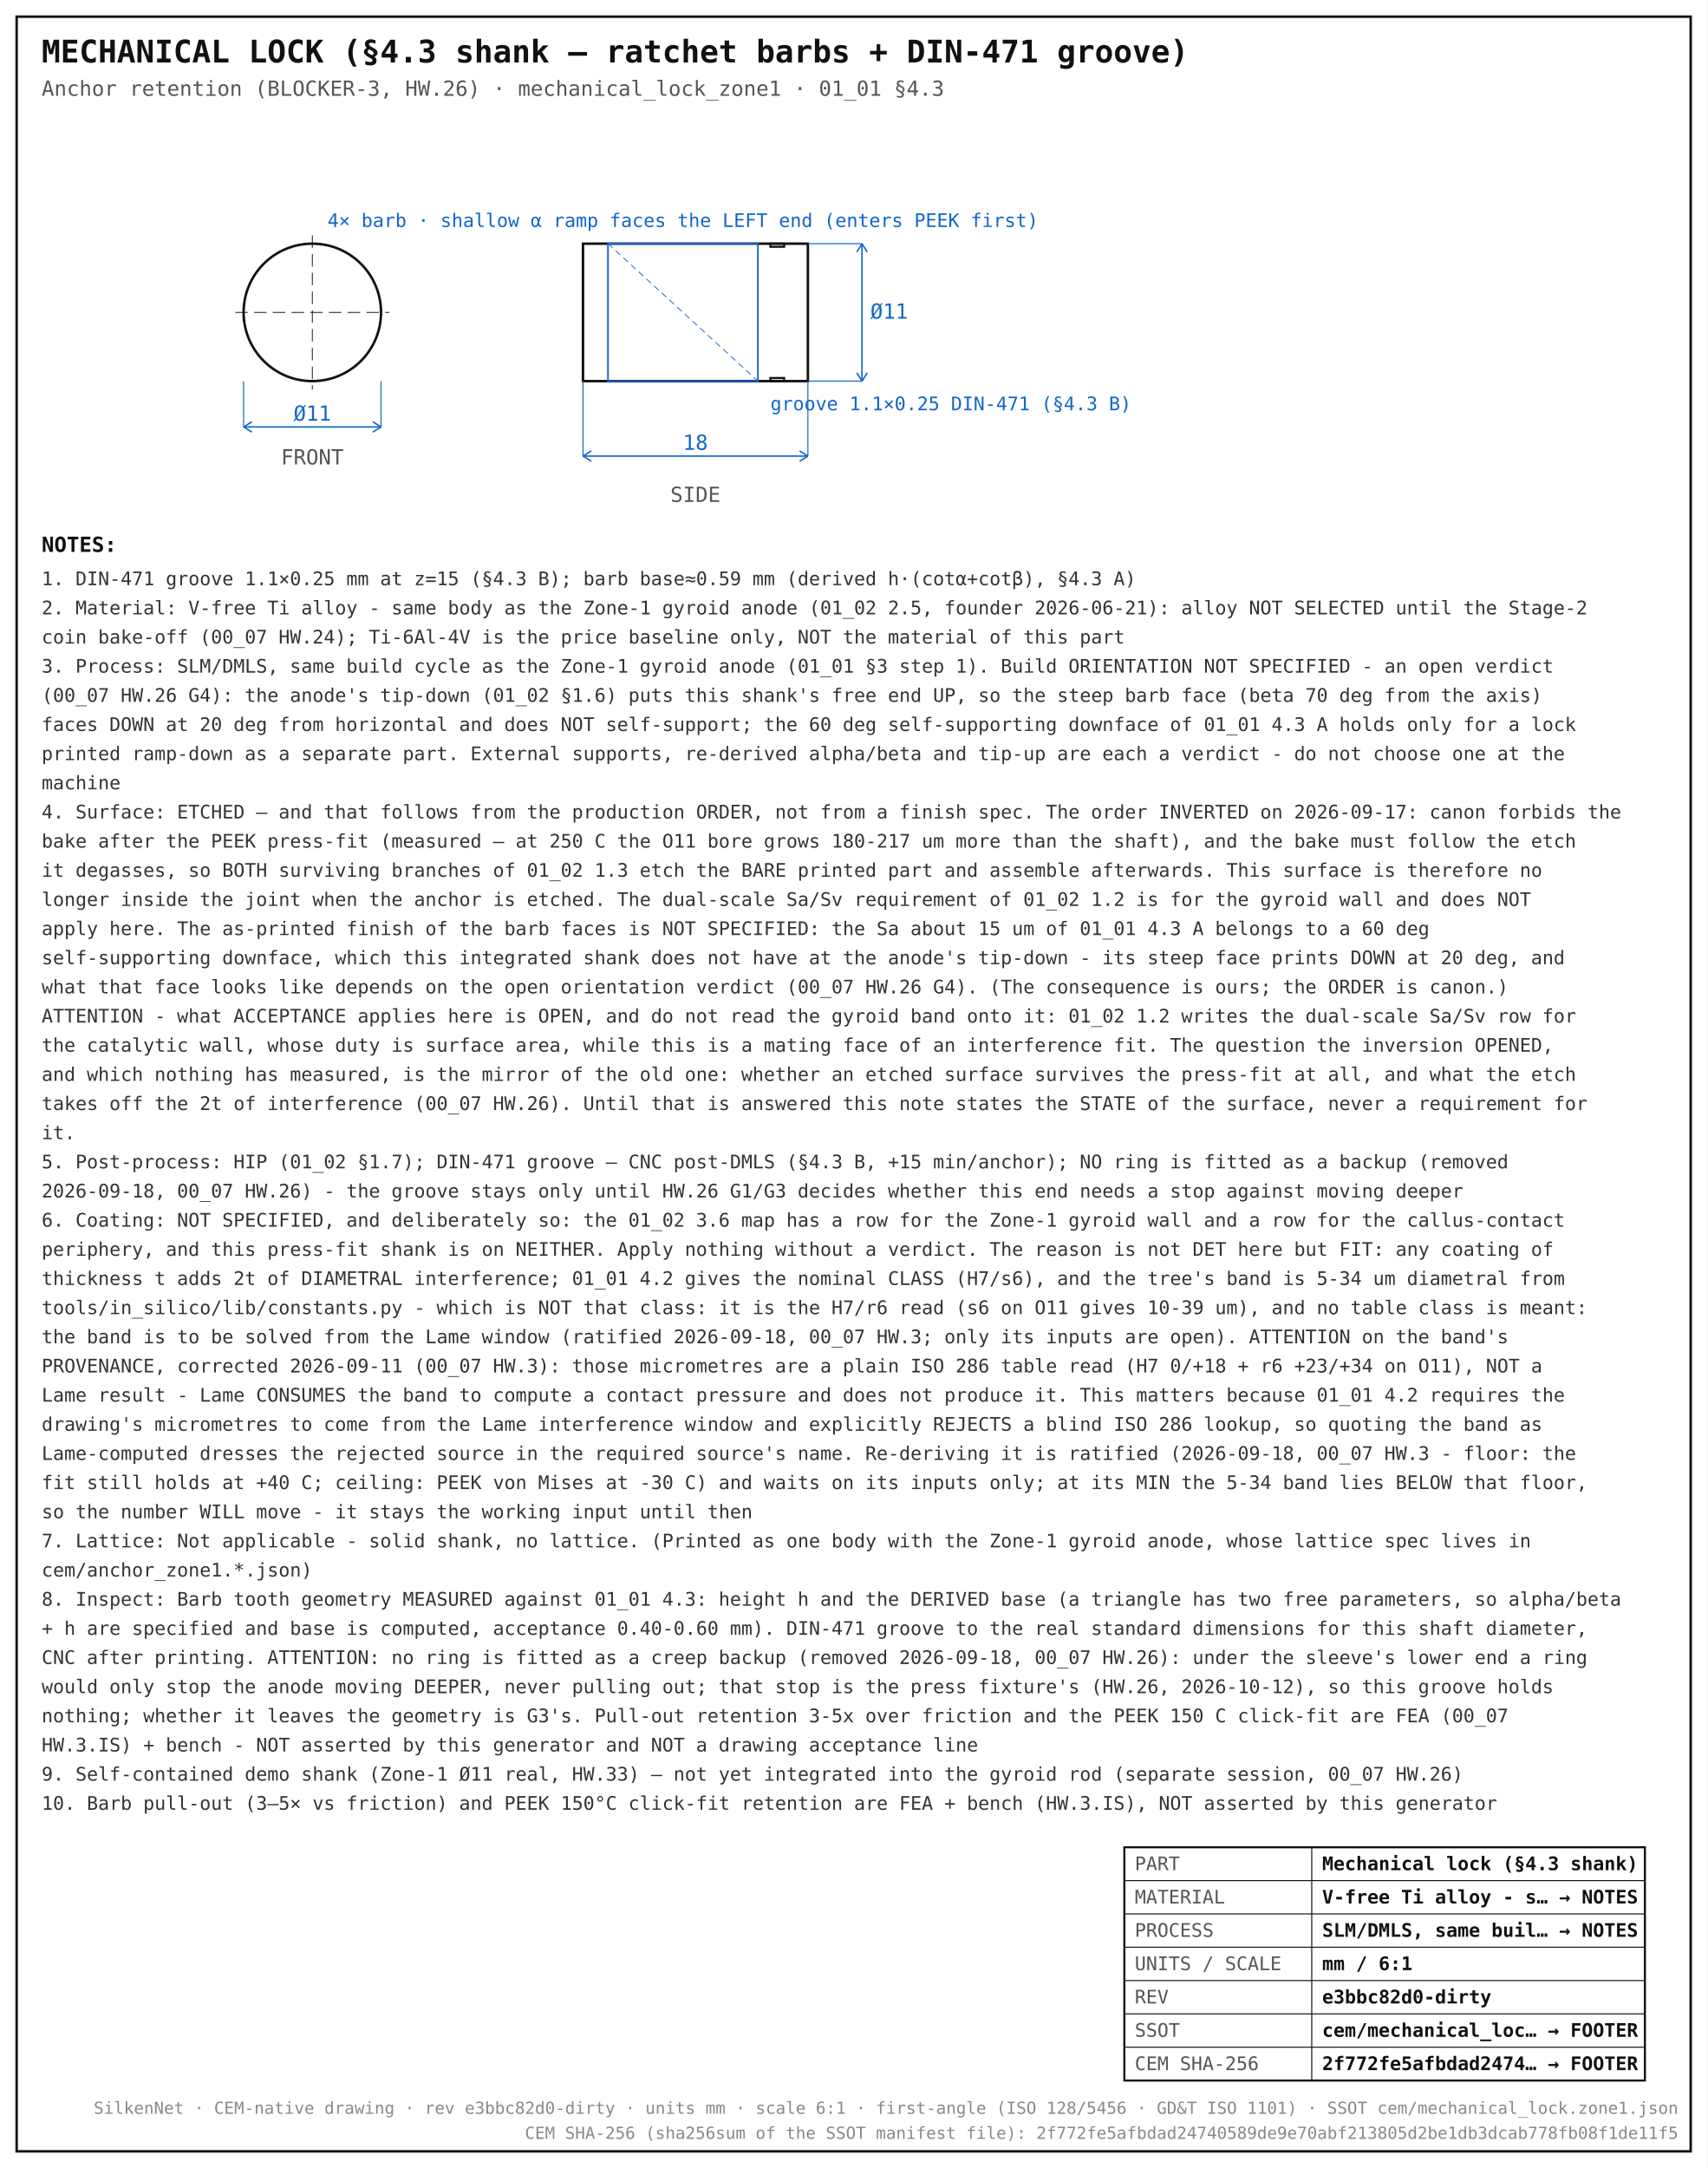
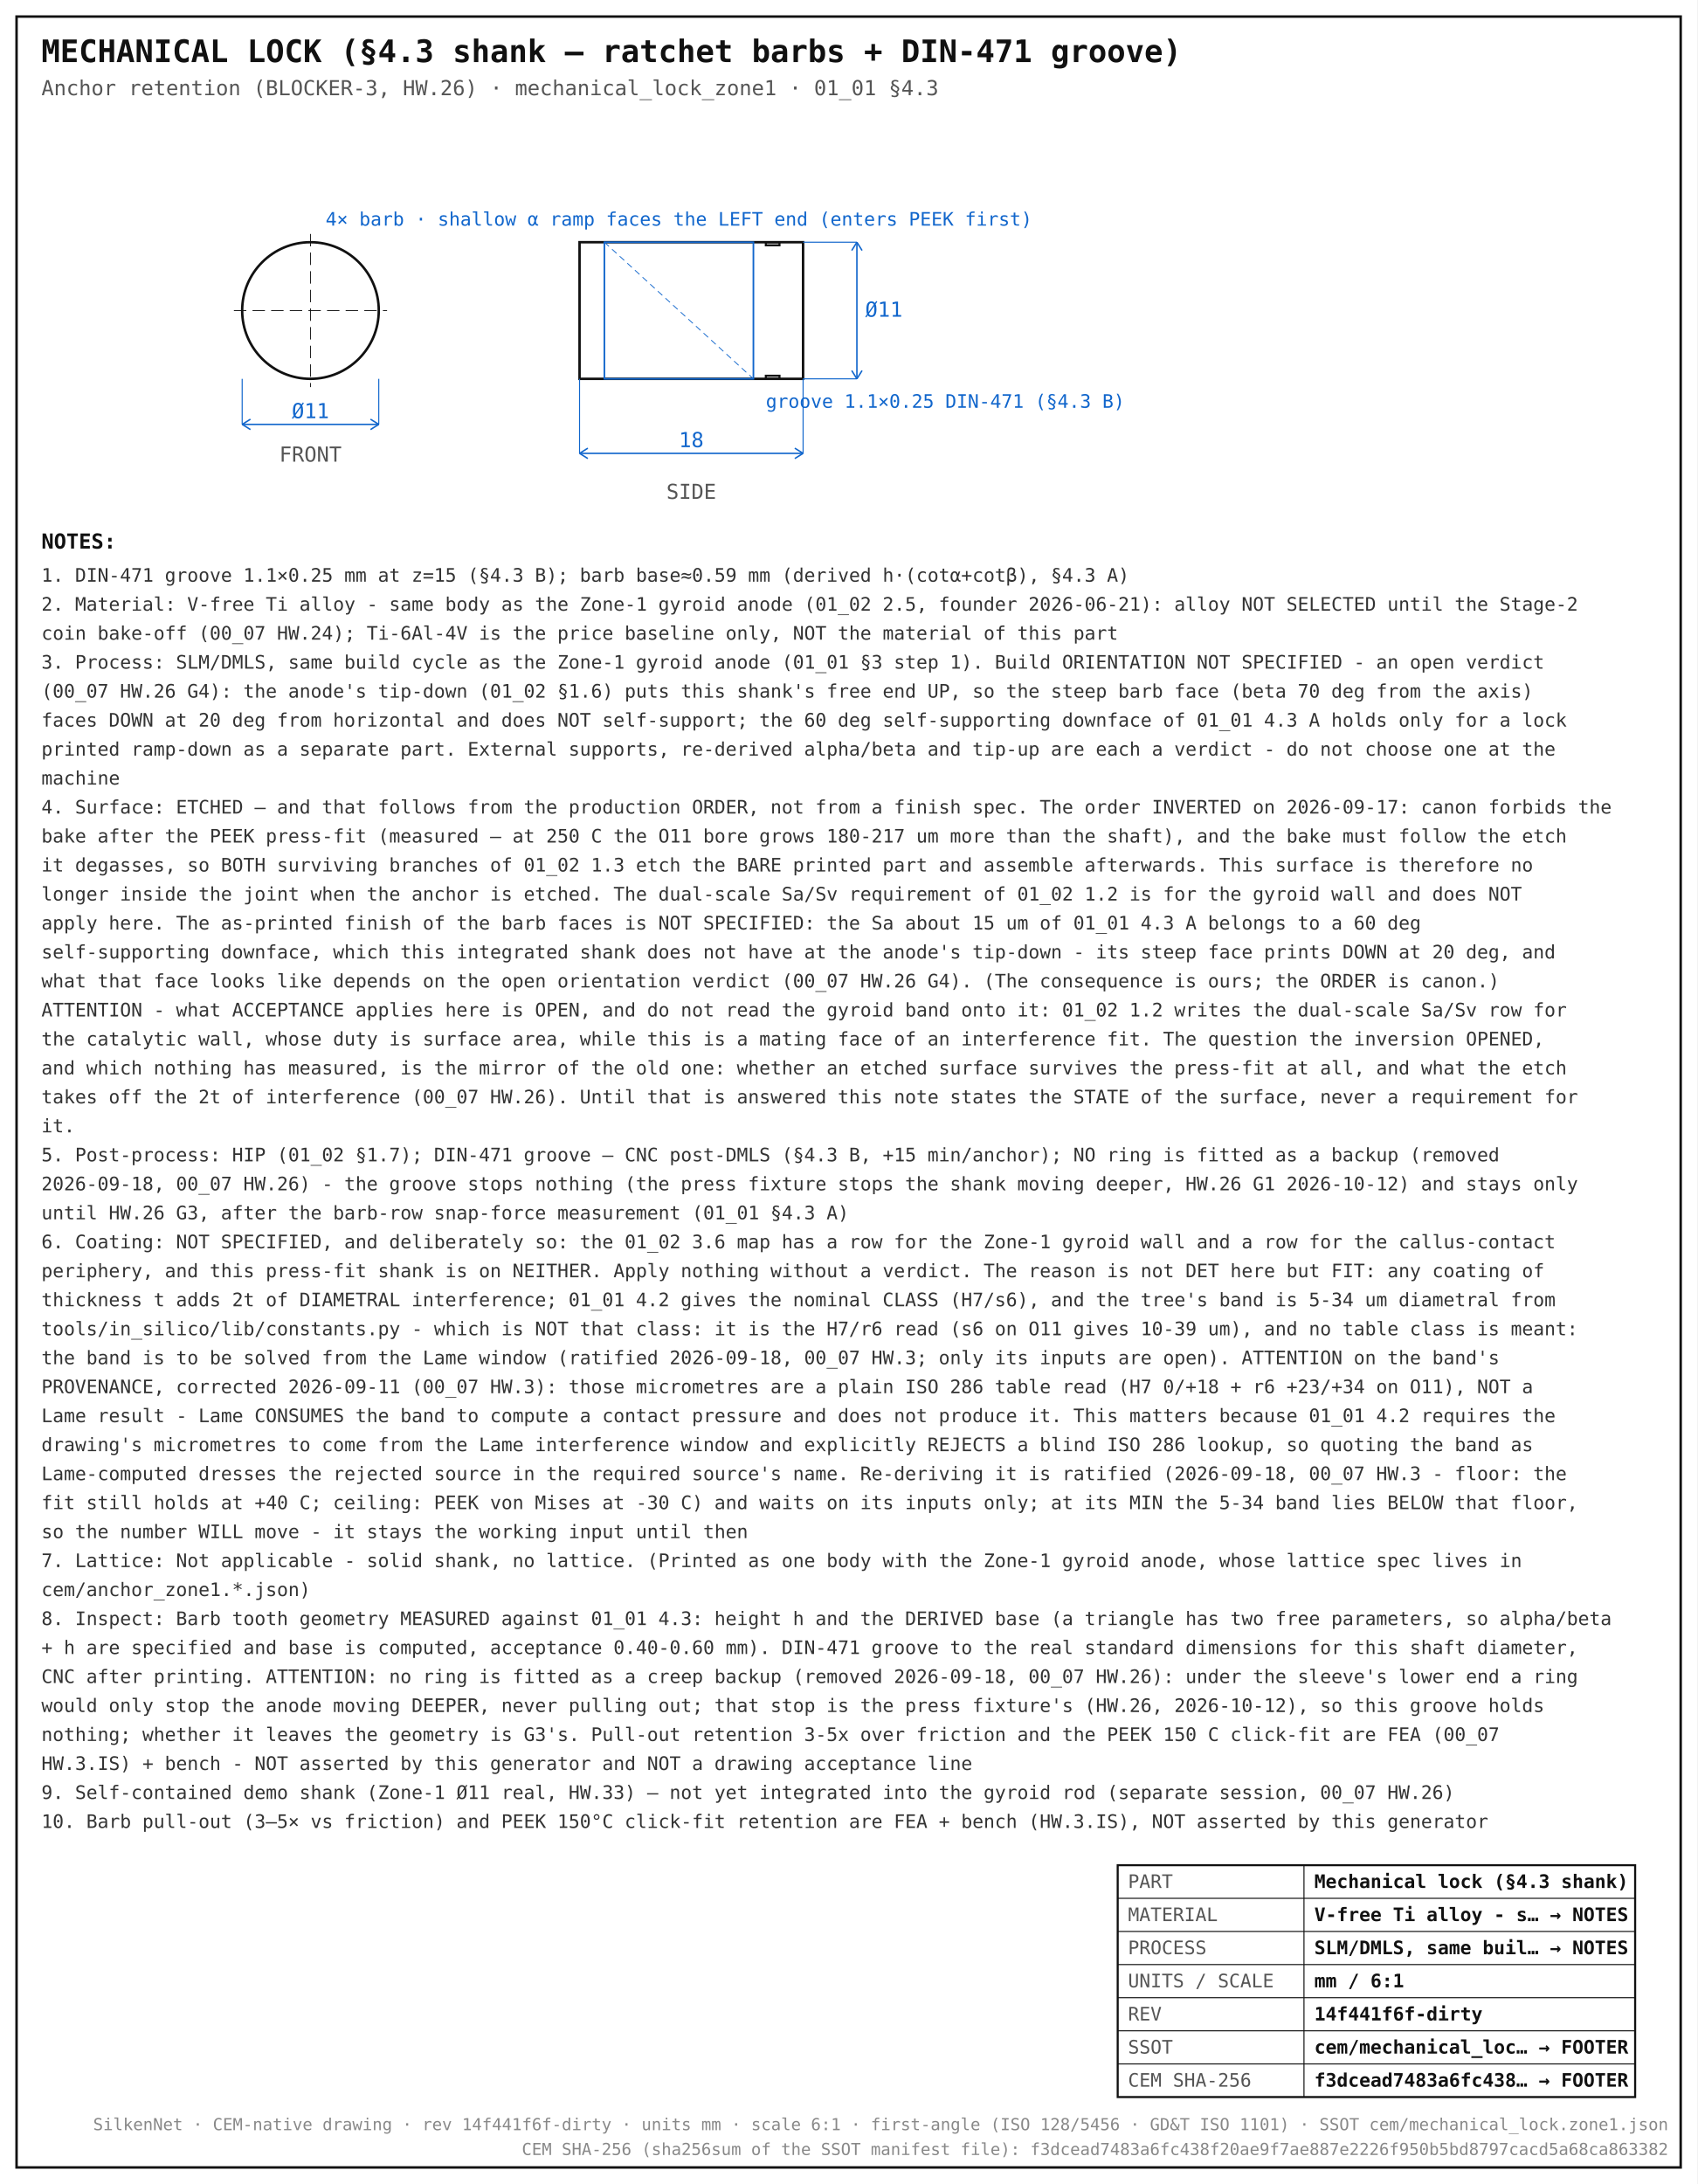
- <svg xmlns="http://www.w3.org/2000/svg" width="820" height="1041" viewBox="0 0 820 1041">
-   <rect x="0" y="0" width="820" height="1041" fill="white" />
-   <rect x="8" y="8" width="804" height="1025" fill="none" stroke="#111" stroke-width="1.2" />
+ <svg xmlns="http://www.w3.org/2000/svg" width="820" height="1055" viewBox="0 0 820 1055">
+   <rect x="0" y="0" width="820" height="1055" fill="white" />
+   <rect x="8" y="8" width="804" height="1039" fill="none" stroke="#111" stroke-width="1.2" />
  <text x="20" y="30" font-family="monospace" font-size="15" text-anchor="start" fill="#111" font-weight="bold">MECHANICAL LOCK  (§4.3 shank — ratchet barbs + DIN-471 groove)</text>
  <text x="20" y="46" font-family="monospace" font-size="10" text-anchor="start" fill="#555" font-weight="normal">Anchor retention (BLOCKER-3, HW.26) · mechanical_lock_zone1 · 01_01 §4.3</text>
  <circle cx="150" cy="150" r="33" fill="none" stroke="#111" stroke-width="1.2" />
  <line x1="113" y1="150" x2="187" y2="150" stroke="#111" stroke-width="0.4" stroke-dasharray="6 3" />
  <line x1="150" y1="113" x2="150" y2="187" stroke="#111" stroke-width="0.4" stroke-dasharray="6 3" />
  <text x="150" y="223" font-family="monospace" font-size="10" text-anchor="middle" fill="#555" font-weight="normal">FRONT</text>
  <line x1="117" y1="183" x2="117" y2="205" stroke="#1166cc" stroke-width="0.5" />
  <line x1="183" y1="183" x2="183" y2="205" stroke="#1166cc" stroke-width="0.5" />
  <line x1="117" y1="205" x2="183" y2="205" stroke="#1166cc" stroke-width="0.7" />
  <line x1="117" y1="205" x2="121" y2="202.5" stroke="#1166cc" stroke-width="0.7" />
  <line x1="117" y1="205" x2="121" y2="207.5" stroke="#1166cc" stroke-width="0.7" />
  <line x1="183" y1="205" x2="179" y2="202.5" stroke="#1166cc" stroke-width="0.7" />
  <line x1="183" y1="205" x2="179" y2="207.5" stroke="#1166cc" stroke-width="0.7" />
  <text x="150" y="202" font-family="monospace" font-size="10" text-anchor="middle" fill="#1166cc" font-weight="normal">Ø11</text>
  <rect x="280" y="117" width="108" height="66" fill="none" stroke="#111" stroke-width="1.2" />
  <rect x="292" y="117" width="72" height="66" fill="none" stroke="#1166cc" stroke-width="0.8" />
  <line x1="292" y1="117" x2="364" y2="183" stroke="#1166cc" stroke-width="0.4" stroke-dasharray="3 2" />
  <text x="328" y="109" font-family="monospace" font-size="9" text-anchor="middle" fill="#1166cc" font-weight="normal">4× barb · shallow α ramp faces the LEFT end (enters PEEK first)</text>
  <rect x="370" y="117" width="6.6" height="1.5" fill="none" stroke="#111" stroke-width="1" />
  <rect x="370" y="181.5" width="6.6" height="1.5" fill="none" stroke="#111" stroke-width="1" />
  <text x="370" y="197" font-family="monospace" font-size="9" text-anchor="start" fill="#1166cc" font-weight="normal">groove 1.1×0.25 DIN-471 (§4.3 B)</text>
  <text x="334" y="241" font-family="monospace" font-size="10" text-anchor="middle" fill="#555" font-weight="normal">SIDE</text>
  <line x1="280" y1="183" x2="280" y2="219" stroke="#1166cc" stroke-width="0.5" />
  <line x1="388" y1="183" x2="388" y2="219" stroke="#1166cc" stroke-width="0.5" />
  <line x1="280" y1="219" x2="388" y2="219" stroke="#1166cc" stroke-width="0.7" />
  <line x1="280" y1="219" x2="284" y2="216.5" stroke="#1166cc" stroke-width="0.7" />
  <line x1="280" y1="219" x2="284" y2="221.5" stroke="#1166cc" stroke-width="0.7" />
  <line x1="388" y1="219" x2="384" y2="216.5" stroke="#1166cc" stroke-width="0.7" />
  <line x1="388" y1="219" x2="384" y2="221.5" stroke="#1166cc" stroke-width="0.7" />
  <text x="334" y="216" font-family="monospace" font-size="10" text-anchor="middle" fill="#1166cc" font-weight="normal">18</text>
  <line x1="388" y1="117" x2="414" y2="117" stroke="#1166cc" stroke-width="0.5" />
  <line x1="388" y1="183" x2="414" y2="183" stroke="#1166cc" stroke-width="0.5" />
  <line x1="414" y1="117" x2="414" y2="183" stroke="#1166cc" stroke-width="0.7" />
  <line x1="414" y1="117" x2="411.5" y2="121" stroke="#1166cc" stroke-width="0.7" />
  <line x1="414" y1="117" x2="416.5" y2="121" stroke="#1166cc" stroke-width="0.7" />
  <line x1="414" y1="183" x2="411.5" y2="179" stroke="#1166cc" stroke-width="0.7" />
  <line x1="414" y1="183" x2="416.5" y2="179" stroke="#1166cc" stroke-width="0.7" />
  <text x="418" y="153" font-family="monospace" font-size="10" text-anchor="start" fill="#1166cc" font-weight="normal">Ø11</text>
  <text x="20" y="265" font-family="monospace" font-size="10" text-anchor="start" fill="#111" font-weight="bold">NOTES:</text>
  <text x="20" y="281" font-family="monospace" font-size="9" text-anchor="start" fill="#333" font-weight="normal">1. DIN-471 groove 1.1×0.25 mm at z=15 (§4.3 B); barb base≈0.59 mm (derived h·(cotα+cotβ), §4.3 A)</text>
  <text x="20" y="295" font-family="monospace" font-size="9" text-anchor="start" fill="#333" font-weight="normal">2. Material: V-free Ti alloy - same body as the Zone-1 gyroid anode (01_02 2.5, founder 2026-06-21): alloy NOT SELECTED until the Stage-2</text>
  <text x="20" y="309" font-family="monospace" font-size="9" text-anchor="start" fill="#333" font-weight="normal">   coin bake-off (00_07 HW.24); Ti-6Al-4V is the price baseline only, NOT the material of this part</text>
  <text x="20" y="323" font-family="monospace" font-size="9" text-anchor="start" fill="#333" font-weight="normal">3. Process: SLM/DMLS, same build cycle as the Zone-1 gyroid anode (01_01 §3 step 1). Build ORIENTATION NOT SPECIFIED - an open verdict</text>
  <text x="20" y="337" font-family="monospace" font-size="9" text-anchor="start" fill="#333" font-weight="normal">   (00_07 HW.26 G4): the anode's tip-down (01_02 §1.6) puts this shank's free end UP, so the steep barb face (beta 70 deg from the axis)</text>
  <text x="20" y="351" font-family="monospace" font-size="9" text-anchor="start" fill="#333" font-weight="normal">   faces DOWN at 20 deg from horizontal and does NOT self-support; the 60 deg self-supporting downface of 01_01 4.3 A holds only for a lock</text>
  <text x="20" y="365" font-family="monospace" font-size="9" text-anchor="start" fill="#333" font-weight="normal">   printed ramp-down as a separate part. External supports, re-derived alpha/beta and tip-up are each a verdict - do not choose one at the</text>
  <text x="20" y="379" font-family="monospace" font-size="9" text-anchor="start" fill="#333" font-weight="normal">   machine</text>
  <text x="20" y="393" font-family="monospace" font-size="9" text-anchor="start" fill="#333" font-weight="normal">4. Surface: ETCHED — and that follows from the production ORDER, not from a finish spec. The order INVERTED on 2026-09-17: canon forbids the</text>
  <text x="20" y="407" font-family="monospace" font-size="9" text-anchor="start" fill="#333" font-weight="normal">   bake after the PEEK press-fit (measured — at 250 C the O11 bore grows 180-217 um more than the shaft), and the bake must follow the etch</text>
  <text x="20" y="421" font-family="monospace" font-size="9" text-anchor="start" fill="#333" font-weight="normal">   it degasses, so BOTH surviving branches of 01_02 1.3 etch the BARE printed part and assemble afterwards. This surface is therefore no</text>
  <text x="20" y="435" font-family="monospace" font-size="9" text-anchor="start" fill="#333" font-weight="normal">   longer inside the joint when the anchor is etched. The dual-scale Sa/Sv requirement of 01_02 1.2 is for the gyroid wall and does NOT</text>
  <text x="20" y="449" font-family="monospace" font-size="9" text-anchor="start" fill="#333" font-weight="normal">   apply here. The as-printed finish of the barb faces is NOT SPECIFIED: the Sa about 15 um of 01_01 4.3 A belongs to a 60 deg</text>
  <text x="20" y="463" font-family="monospace" font-size="9" text-anchor="start" fill="#333" font-weight="normal">   self-supporting downface, which this integrated shank does not have at the anode's tip-down - its steep face prints DOWN at 20 deg, and</text>
  <text x="20" y="477" font-family="monospace" font-size="9" text-anchor="start" fill="#333" font-weight="normal">   what that face looks like depends on the open orientation verdict (00_07 HW.26 G4). (The consequence is ours; the ORDER is canon.)</text>
  <text x="20" y="491" font-family="monospace" font-size="9" text-anchor="start" fill="#333" font-weight="normal">   ATTENTION - what ACCEPTANCE applies here is OPEN, and do not read the gyroid band onto it: 01_02 1.2 writes the dual-scale Sa/Sv row for</text>
  <text x="20" y="505" font-family="monospace" font-size="9" text-anchor="start" fill="#333" font-weight="normal">   the catalytic wall, whose duty is surface area, while this is a mating face of an interference fit. The question the inversion OPENED,</text>
  <text x="20" y="519" font-family="monospace" font-size="9" text-anchor="start" fill="#333" font-weight="normal">   and which nothing has measured, is the mirror of the old one: whether an etched surface survives the press-fit at all, and what the etch</text>
  <text x="20" y="533" font-family="monospace" font-size="9" text-anchor="start" fill="#333" font-weight="normal">   takes off the 2t of interference (00_07 HW.26). Until that is answered this note states the STATE of the surface, never a requirement for</text>
  <text x="20" y="547" font-family="monospace" font-size="9" text-anchor="start" fill="#333" font-weight="normal">   it.</text>
  <text x="20" y="561" font-family="monospace" font-size="9" text-anchor="start" fill="#333" font-weight="normal">5. Post-process: HIP (01_02 §1.7); DIN-471 groove — CNC post-DMLS (§4.3 B, +15 min/anchor); NO ring is fitted as a backup (removed</text>
-   <text x="20" y="575" font-family="monospace" font-size="9" text-anchor="start" fill="#333" font-weight="normal">   2026-09-18, 00_07 HW.26) - the groove stays only until HW.26 G1/G3 decides whether this end needs a stop against moving deeper</text>
-   <text x="20" y="589" font-family="monospace" font-size="9" text-anchor="start" fill="#333" font-weight="normal">6. Coating: NOT SPECIFIED, and deliberately so: the 01_02 3.6 map has a row for the Zone-1 gyroid wall and a row for the callus-contact</text>
-   <text x="20" y="603" font-family="monospace" font-size="9" text-anchor="start" fill="#333" font-weight="normal">   periphery, and this press-fit shank is on NEITHER. Apply nothing without a verdict. The reason is not DET here but FIT: any coating of</text>
-   <text x="20" y="617" font-family="monospace" font-size="9" text-anchor="start" fill="#333" font-weight="normal">   thickness t adds 2t of DIAMETRAL interference; 01_01 4.2 gives the nominal CLASS (H7/s6), and the tree's band is 5-34 um diametral from</text>
-   <text x="20" y="631" font-family="monospace" font-size="9" text-anchor="start" fill="#333" font-weight="normal">   tools/in_silico/lib/constants.py - which is NOT that class: it is the H7/r6 read (s6 on O11 gives 10-39 um), and no table class is meant:</text>
-   <text x="20" y="645" font-family="monospace" font-size="9" text-anchor="start" fill="#333" font-weight="normal">   the band is to be solved from the Lame window (ratified 2026-09-18, 00_07 HW.3; only its inputs are open). ATTENTION on the band's</text>
-   <text x="20" y="659" font-family="monospace" font-size="9" text-anchor="start" fill="#333" font-weight="normal">   PROVENANCE, corrected 2026-09-11 (00_07 HW.3): those micrometres are a plain ISO 286 table read (H7 0/+18 + r6 +23/+34 on O11), NOT a</text>
-   <text x="20" y="673" font-family="monospace" font-size="9" text-anchor="start" fill="#333" font-weight="normal">   Lame result - Lame CONSUMES the band to compute a contact pressure and does not produce it. This matters because 01_01 4.2 requires the</text>
-   <text x="20" y="687" font-family="monospace" font-size="9" text-anchor="start" fill="#333" font-weight="normal">   drawing's micrometres to come from the Lame interference window and explicitly REJECTS a blind ISO 286 lookup, so quoting the band as</text>
-   <text x="20" y="701" font-family="monospace" font-size="9" text-anchor="start" fill="#333" font-weight="normal">   Lame-computed dresses the rejected source in the required source's name. Re-deriving it is ratified (2026-09-18, 00_07 HW.3 - floor: the</text>
-   <text x="20" y="715" font-family="monospace" font-size="9" text-anchor="start" fill="#333" font-weight="normal">   fit still holds at +40 C; ceiling: PEEK von Mises at -30 C) and waits on its inputs only; at its MIN the 5-34 band lies BELOW that floor,</text>
-   <text x="20" y="729" font-family="monospace" font-size="9" text-anchor="start" fill="#333" font-weight="normal">   so the number WILL move - it stays the working input until then</text>
-   <text x="20" y="743" font-family="monospace" font-size="9" text-anchor="start" fill="#333" font-weight="normal">7. Lattice: Not applicable - solid shank, no lattice. (Printed as one body with the Zone-1 gyroid anode, whose lattice spec lives in</text>
-   <text x="20" y="757" font-family="monospace" font-size="9" text-anchor="start" fill="#333" font-weight="normal">   cem/anchor_zone1.*.json)</text>
-   <text x="20" y="771" font-family="monospace" font-size="9" text-anchor="start" fill="#333" font-weight="normal">8. Inspect: Barb tooth geometry MEASURED against 01_01 4.3: height h and the DERIVED base (a triangle has two free parameters, so alpha/beta</text>
-   <text x="20" y="785" font-family="monospace" font-size="9" text-anchor="start" fill="#333" font-weight="normal">   + h are specified and base is computed, acceptance 0.40-0.60 mm). DIN-471 groove to the real standard dimensions for this shaft diameter,</text>
-   <text x="20" y="799" font-family="monospace" font-size="9" text-anchor="start" fill="#333" font-weight="normal">   CNC after printing. ATTENTION: no ring is fitted as a creep backup (removed 2026-09-18, 00_07 HW.26): under the sleeve's lower end a ring</text>
-   <text x="20" y="813" font-family="monospace" font-size="9" text-anchor="start" fill="#333" font-weight="normal">   would only stop the anode moving DEEPER, never pulling out; that stop is the press fixture's (HW.26, 2026-10-12), so this groove holds</text>
-   <text x="20" y="827" font-family="monospace" font-size="9" text-anchor="start" fill="#333" font-weight="normal">   nothing; whether it leaves the geometry is G3's. Pull-out retention 3-5x over friction and the PEEK 150 C click-fit are FEA (00_07</text>
-   <text x="20" y="841" font-family="monospace" font-size="9" text-anchor="start" fill="#333" font-weight="normal">   HW.3.IS) + bench - NOT asserted by this generator and NOT a drawing acceptance line</text>
-   <text x="20" y="855" font-family="monospace" font-size="9" text-anchor="start" fill="#333" font-weight="normal">9. Self-contained demo shank (Zone-1 Ø11 real, HW.33) — not yet integrated into the gyroid rod (separate session, 00_07 HW.26)</text>
-   <text x="20" y="869" font-family="monospace" font-size="9" text-anchor="start" fill="#333" font-weight="normal">10. Barb pull-out (3–5× vs friction) and PEEK 150°C click-fit retention are FEA + bench (HW.3.IS), NOT asserted by this generator</text>
-   <rect x="540" y="887" width="250" height="112" fill="none" stroke="#111" stroke-width="1" />
-   <line x1="630" y1="887" x2="630" y2="903" stroke="#111" stroke-width="0.5" />
-   <text x="545" y="898" font-family="monospace" font-size="9" text-anchor="start" fill="#555" font-weight="normal">PART</text>
-   <text x="635" y="898" font-family="monospace" font-size="9" text-anchor="start" fill="#111" font-weight="bold">Mechanical lock (§4.3 shank)</text>
-   <line x1="540" y1="903" x2="790" y2="903" stroke="#111" stroke-width="0.5" />
-   <line x1="630" y1="903" x2="630" y2="919" stroke="#111" stroke-width="0.5" />
-   <text x="545" y="914" font-family="monospace" font-size="9" text-anchor="start" fill="#555" font-weight="normal">MATERIAL</text>
-   <text x="635" y="914" font-family="monospace" font-size="9" text-anchor="start" fill="#111" font-weight="bold">V-free Ti alloy - s… → NOTES</text>
-   <line x1="540" y1="919" x2="790" y2="919" stroke="#111" stroke-width="0.5" />
-   <line x1="630" y1="919" x2="630" y2="935" stroke="#111" stroke-width="0.5" />
-   <text x="545" y="930" font-family="monospace" font-size="9" text-anchor="start" fill="#555" font-weight="normal">PROCESS</text>
-   <text x="635" y="930" font-family="monospace" font-size="9" text-anchor="start" fill="#111" font-weight="bold">SLM/DMLS, same buil… → NOTES</text>
-   <line x1="540" y1="935" x2="790" y2="935" stroke="#111" stroke-width="0.5" />
-   <line x1="630" y1="935" x2="630" y2="951" stroke="#111" stroke-width="0.5" />
-   <text x="545" y="946" font-family="monospace" font-size="9" text-anchor="start" fill="#555" font-weight="normal">UNITS / SCALE</text>
-   <text x="635" y="946" font-family="monospace" font-size="9" text-anchor="start" fill="#111" font-weight="bold">mm / 6:1</text>
-   <line x1="540" y1="951" x2="790" y2="951" stroke="#111" stroke-width="0.5" />
-   <line x1="630" y1="951" x2="630" y2="967" stroke="#111" stroke-width="0.5" />
-   <text x="545" y="962" font-family="monospace" font-size="9" text-anchor="start" fill="#555" font-weight="normal">REV</text>
-   <text x="635" y="962" font-family="monospace" font-size="9" text-anchor="start" fill="#111" font-weight="bold">e3bbc82d0-dirty</text>
-   <line x1="540" y1="967" x2="790" y2="967" stroke="#111" stroke-width="0.5" />
-   <line x1="630" y1="967" x2="630" y2="983" stroke="#111" stroke-width="0.5" />
-   <text x="545" y="978" font-family="monospace" font-size="9" text-anchor="start" fill="#555" font-weight="normal">SSOT</text>
-   <text x="635" y="978" font-family="monospace" font-size="9" text-anchor="start" fill="#111" font-weight="bold">cem/mechanical_loc… → FOOTER</text>
-   <line x1="540" y1="983" x2="790" y2="983" stroke="#111" stroke-width="0.5" />
-   <line x1="630" y1="983" x2="630" y2="999" stroke="#111" stroke-width="0.5" />
-   <text x="545" y="994" font-family="monospace" font-size="9" text-anchor="start" fill="#555" font-weight="normal">CEM SHA-256</text>
-   <text x="635" y="994" font-family="monospace" font-size="9" text-anchor="start" fill="#111" font-weight="bold">2f772fe5afbdad2474… → FOOTER</text>
-   <text x="806" y="1015" font-family="monospace" font-size="8" text-anchor="end" fill="#888" font-weight="normal">SilkenNet · CEM-native drawing · rev e3bbc82d0-dirty · units mm · scale 6:1 · first-angle (ISO 128/5456 · GD&amp;T ISO 1101) · SSOT cem/mechanical_lock.zone1.json</text>
-   <text x="806" y="1027" font-family="monospace" font-size="8" text-anchor="end" fill="#888" font-weight="normal">CEM SHA-256 (sha256sum of the SSOT manifest file): 2f772fe5afbdad24740589de9e70abf213805d2be1db3dcab778fb08f1de11f5</text>
+   <text x="20" y="575" font-family="monospace" font-size="9" text-anchor="start" fill="#333" font-weight="normal">   2026-09-18, 00_07 HW.26) - the groove stops nothing (the press fixture stops the shank moving deeper, HW.26 G1 2026-10-12) and stays only</text>
+   <text x="20" y="589" font-family="monospace" font-size="9" text-anchor="start" fill="#333" font-weight="normal">   until HW.26 G3, after the barb-row snap-force measurement (01_01 §4.3 A)</text>
+   <text x="20" y="603" font-family="monospace" font-size="9" text-anchor="start" fill="#333" font-weight="normal">6. Coating: NOT SPECIFIED, and deliberately so: the 01_02 3.6 map has a row for the Zone-1 gyroid wall and a row for the callus-contact</text>
+   <text x="20" y="617" font-family="monospace" font-size="9" text-anchor="start" fill="#333" font-weight="normal">   periphery, and this press-fit shank is on NEITHER. Apply nothing without a verdict. The reason is not DET here but FIT: any coating of</text>
+   <text x="20" y="631" font-family="monospace" font-size="9" text-anchor="start" fill="#333" font-weight="normal">   thickness t adds 2t of DIAMETRAL interference; 01_01 4.2 gives the nominal CLASS (H7/s6), and the tree's band is 5-34 um diametral from</text>
+   <text x="20" y="645" font-family="monospace" font-size="9" text-anchor="start" fill="#333" font-weight="normal">   tools/in_silico/lib/constants.py - which is NOT that class: it is the H7/r6 read (s6 on O11 gives 10-39 um), and no table class is meant:</text>
+   <text x="20" y="659" font-family="monospace" font-size="9" text-anchor="start" fill="#333" font-weight="normal">   the band is to be solved from the Lame window (ratified 2026-09-18, 00_07 HW.3; only its inputs are open). ATTENTION on the band's</text>
+   <text x="20" y="673" font-family="monospace" font-size="9" text-anchor="start" fill="#333" font-weight="normal">   PROVENANCE, corrected 2026-09-11 (00_07 HW.3): those micrometres are a plain ISO 286 table read (H7 0/+18 + r6 +23/+34 on O11), NOT a</text>
+   <text x="20" y="687" font-family="monospace" font-size="9" text-anchor="start" fill="#333" font-weight="normal">   Lame result - Lame CONSUMES the band to compute a contact pressure and does not produce it. This matters because 01_01 4.2 requires the</text>
+   <text x="20" y="701" font-family="monospace" font-size="9" text-anchor="start" fill="#333" font-weight="normal">   drawing's micrometres to come from the Lame interference window and explicitly REJECTS a blind ISO 286 lookup, so quoting the band as</text>
+   <text x="20" y="715" font-family="monospace" font-size="9" text-anchor="start" fill="#333" font-weight="normal">   Lame-computed dresses the rejected source in the required source's name. Re-deriving it is ratified (2026-09-18, 00_07 HW.3 - floor: the</text>
+   <text x="20" y="729" font-family="monospace" font-size="9" text-anchor="start" fill="#333" font-weight="normal">   fit still holds at +40 C; ceiling: PEEK von Mises at -30 C) and waits on its inputs only; at its MIN the 5-34 band lies BELOW that floor,</text>
+   <text x="20" y="743" font-family="monospace" font-size="9" text-anchor="start" fill="#333" font-weight="normal">   so the number WILL move - it stays the working input until then</text>
+   <text x="20" y="757" font-family="monospace" font-size="9" text-anchor="start" fill="#333" font-weight="normal">7. Lattice: Not applicable - solid shank, no lattice. (Printed as one body with the Zone-1 gyroid anode, whose lattice spec lives in</text>
+   <text x="20" y="771" font-family="monospace" font-size="9" text-anchor="start" fill="#333" font-weight="normal">   cem/anchor_zone1.*.json)</text>
+   <text x="20" y="785" font-family="monospace" font-size="9" text-anchor="start" fill="#333" font-weight="normal">8. Inspect: Barb tooth geometry MEASURED against 01_01 4.3: height h and the DERIVED base (a triangle has two free parameters, so alpha/beta</text>
+   <text x="20" y="799" font-family="monospace" font-size="9" text-anchor="start" fill="#333" font-weight="normal">   + h are specified and base is computed, acceptance 0.40-0.60 mm). DIN-471 groove to the real standard dimensions for this shaft diameter,</text>
+   <text x="20" y="813" font-family="monospace" font-size="9" text-anchor="start" fill="#333" font-weight="normal">   CNC after printing. ATTENTION: no ring is fitted as a creep backup (removed 2026-09-18, 00_07 HW.26): under the sleeve's lower end a ring</text>
+   <text x="20" y="827" font-family="monospace" font-size="9" text-anchor="start" fill="#333" font-weight="normal">   would only stop the anode moving DEEPER, never pulling out; that stop is the press fixture's (HW.26, 2026-10-12), so this groove holds</text>
+   <text x="20" y="841" font-family="monospace" font-size="9" text-anchor="start" fill="#333" font-weight="normal">   nothing; whether it leaves the geometry is G3's. Pull-out retention 3-5x over friction and the PEEK 150 C click-fit are FEA (00_07</text>
+   <text x="20" y="855" font-family="monospace" font-size="9" text-anchor="start" fill="#333" font-weight="normal">   HW.3.IS) + bench - NOT asserted by this generator and NOT a drawing acceptance line</text>
+   <text x="20" y="869" font-family="monospace" font-size="9" text-anchor="start" fill="#333" font-weight="normal">9. Self-contained demo shank (Zone-1 Ø11 real, HW.33) — not yet integrated into the gyroid rod (separate session, 00_07 HW.26)</text>
+   <text x="20" y="883" font-family="monospace" font-size="9" text-anchor="start" fill="#333" font-weight="normal">10. Barb pull-out (3–5× vs friction) and PEEK 150°C click-fit retention are FEA + bench (HW.3.IS), NOT asserted by this generator</text>
+   <rect x="540" y="901" width="250" height="112" fill="none" stroke="#111" stroke-width="1" />
+   <line x1="630" y1="901" x2="630" y2="917" stroke="#111" stroke-width="0.5" />
+   <text x="545" y="912" font-family="monospace" font-size="9" text-anchor="start" fill="#555" font-weight="normal">PART</text>
+   <text x="635" y="912" font-family="monospace" font-size="9" text-anchor="start" fill="#111" font-weight="bold">Mechanical lock (§4.3 shank)</text>
+   <line x1="540" y1="917" x2="790" y2="917" stroke="#111" stroke-width="0.5" />
+   <line x1="630" y1="917" x2="630" y2="933" stroke="#111" stroke-width="0.5" />
+   <text x="545" y="928" font-family="monospace" font-size="9" text-anchor="start" fill="#555" font-weight="normal">MATERIAL</text>
+   <text x="635" y="928" font-family="monospace" font-size="9" text-anchor="start" fill="#111" font-weight="bold">V-free Ti alloy - s… → NOTES</text>
+   <line x1="540" y1="933" x2="790" y2="933" stroke="#111" stroke-width="0.5" />
+   <line x1="630" y1="933" x2="630" y2="949" stroke="#111" stroke-width="0.5" />
+   <text x="545" y="944" font-family="monospace" font-size="9" text-anchor="start" fill="#555" font-weight="normal">PROCESS</text>
+   <text x="635" y="944" font-family="monospace" font-size="9" text-anchor="start" fill="#111" font-weight="bold">SLM/DMLS, same buil… → NOTES</text>
+   <line x1="540" y1="949" x2="790" y2="949" stroke="#111" stroke-width="0.5" />
+   <line x1="630" y1="949" x2="630" y2="965" stroke="#111" stroke-width="0.5" />
+   <text x="545" y="960" font-family="monospace" font-size="9" text-anchor="start" fill="#555" font-weight="normal">UNITS / SCALE</text>
+   <text x="635" y="960" font-family="monospace" font-size="9" text-anchor="start" fill="#111" font-weight="bold">mm / 6:1</text>
+   <line x1="540" y1="965" x2="790" y2="965" stroke="#111" stroke-width="0.5" />
+   <line x1="630" y1="965" x2="630" y2="981" stroke="#111" stroke-width="0.5" />
+   <text x="545" y="976" font-family="monospace" font-size="9" text-anchor="start" fill="#555" font-weight="normal">REV</text>
+   <text x="635" y="976" font-family="monospace" font-size="9" text-anchor="start" fill="#111" font-weight="bold">14f441f6f-dirty</text>
+   <line x1="540" y1="981" x2="790" y2="981" stroke="#111" stroke-width="0.5" />
+   <line x1="630" y1="981" x2="630" y2="997" stroke="#111" stroke-width="0.5" />
+   <text x="545" y="992" font-family="monospace" font-size="9" text-anchor="start" fill="#555" font-weight="normal">SSOT</text>
+   <text x="635" y="992" font-family="monospace" font-size="9" text-anchor="start" fill="#111" font-weight="bold">cem/mechanical_loc… → FOOTER</text>
+   <line x1="540" y1="997" x2="790" y2="997" stroke="#111" stroke-width="0.5" />
+   <line x1="630" y1="997" x2="630" y2="1013" stroke="#111" stroke-width="0.5" />
+   <text x="545" y="1008" font-family="monospace" font-size="9" text-anchor="start" fill="#555" font-weight="normal">CEM SHA-256</text>
+   <text x="635" y="1008" font-family="monospace" font-size="9" text-anchor="start" fill="#111" font-weight="bold">f3dcead7483a6fc438… → FOOTER</text>
+   <text x="806" y="1029" font-family="monospace" font-size="8" text-anchor="end" fill="#888" font-weight="normal">SilkenNet · CEM-native drawing · rev 14f441f6f-dirty · units mm · scale 6:1 · first-angle (ISO 128/5456 · GD&amp;T ISO 1101) · SSOT cem/mechanical_lock.zone1.json</text>
+   <text x="806" y="1041" font-family="monospace" font-size="8" text-anchor="end" fill="#888" font-weight="normal">CEM SHA-256 (sha256sum of the SSOT manifest file): f3dcead7483a6fc438f20ae9f7ae887e2226f950b5bd8797cacd5a68ca863382</text>
</svg>
